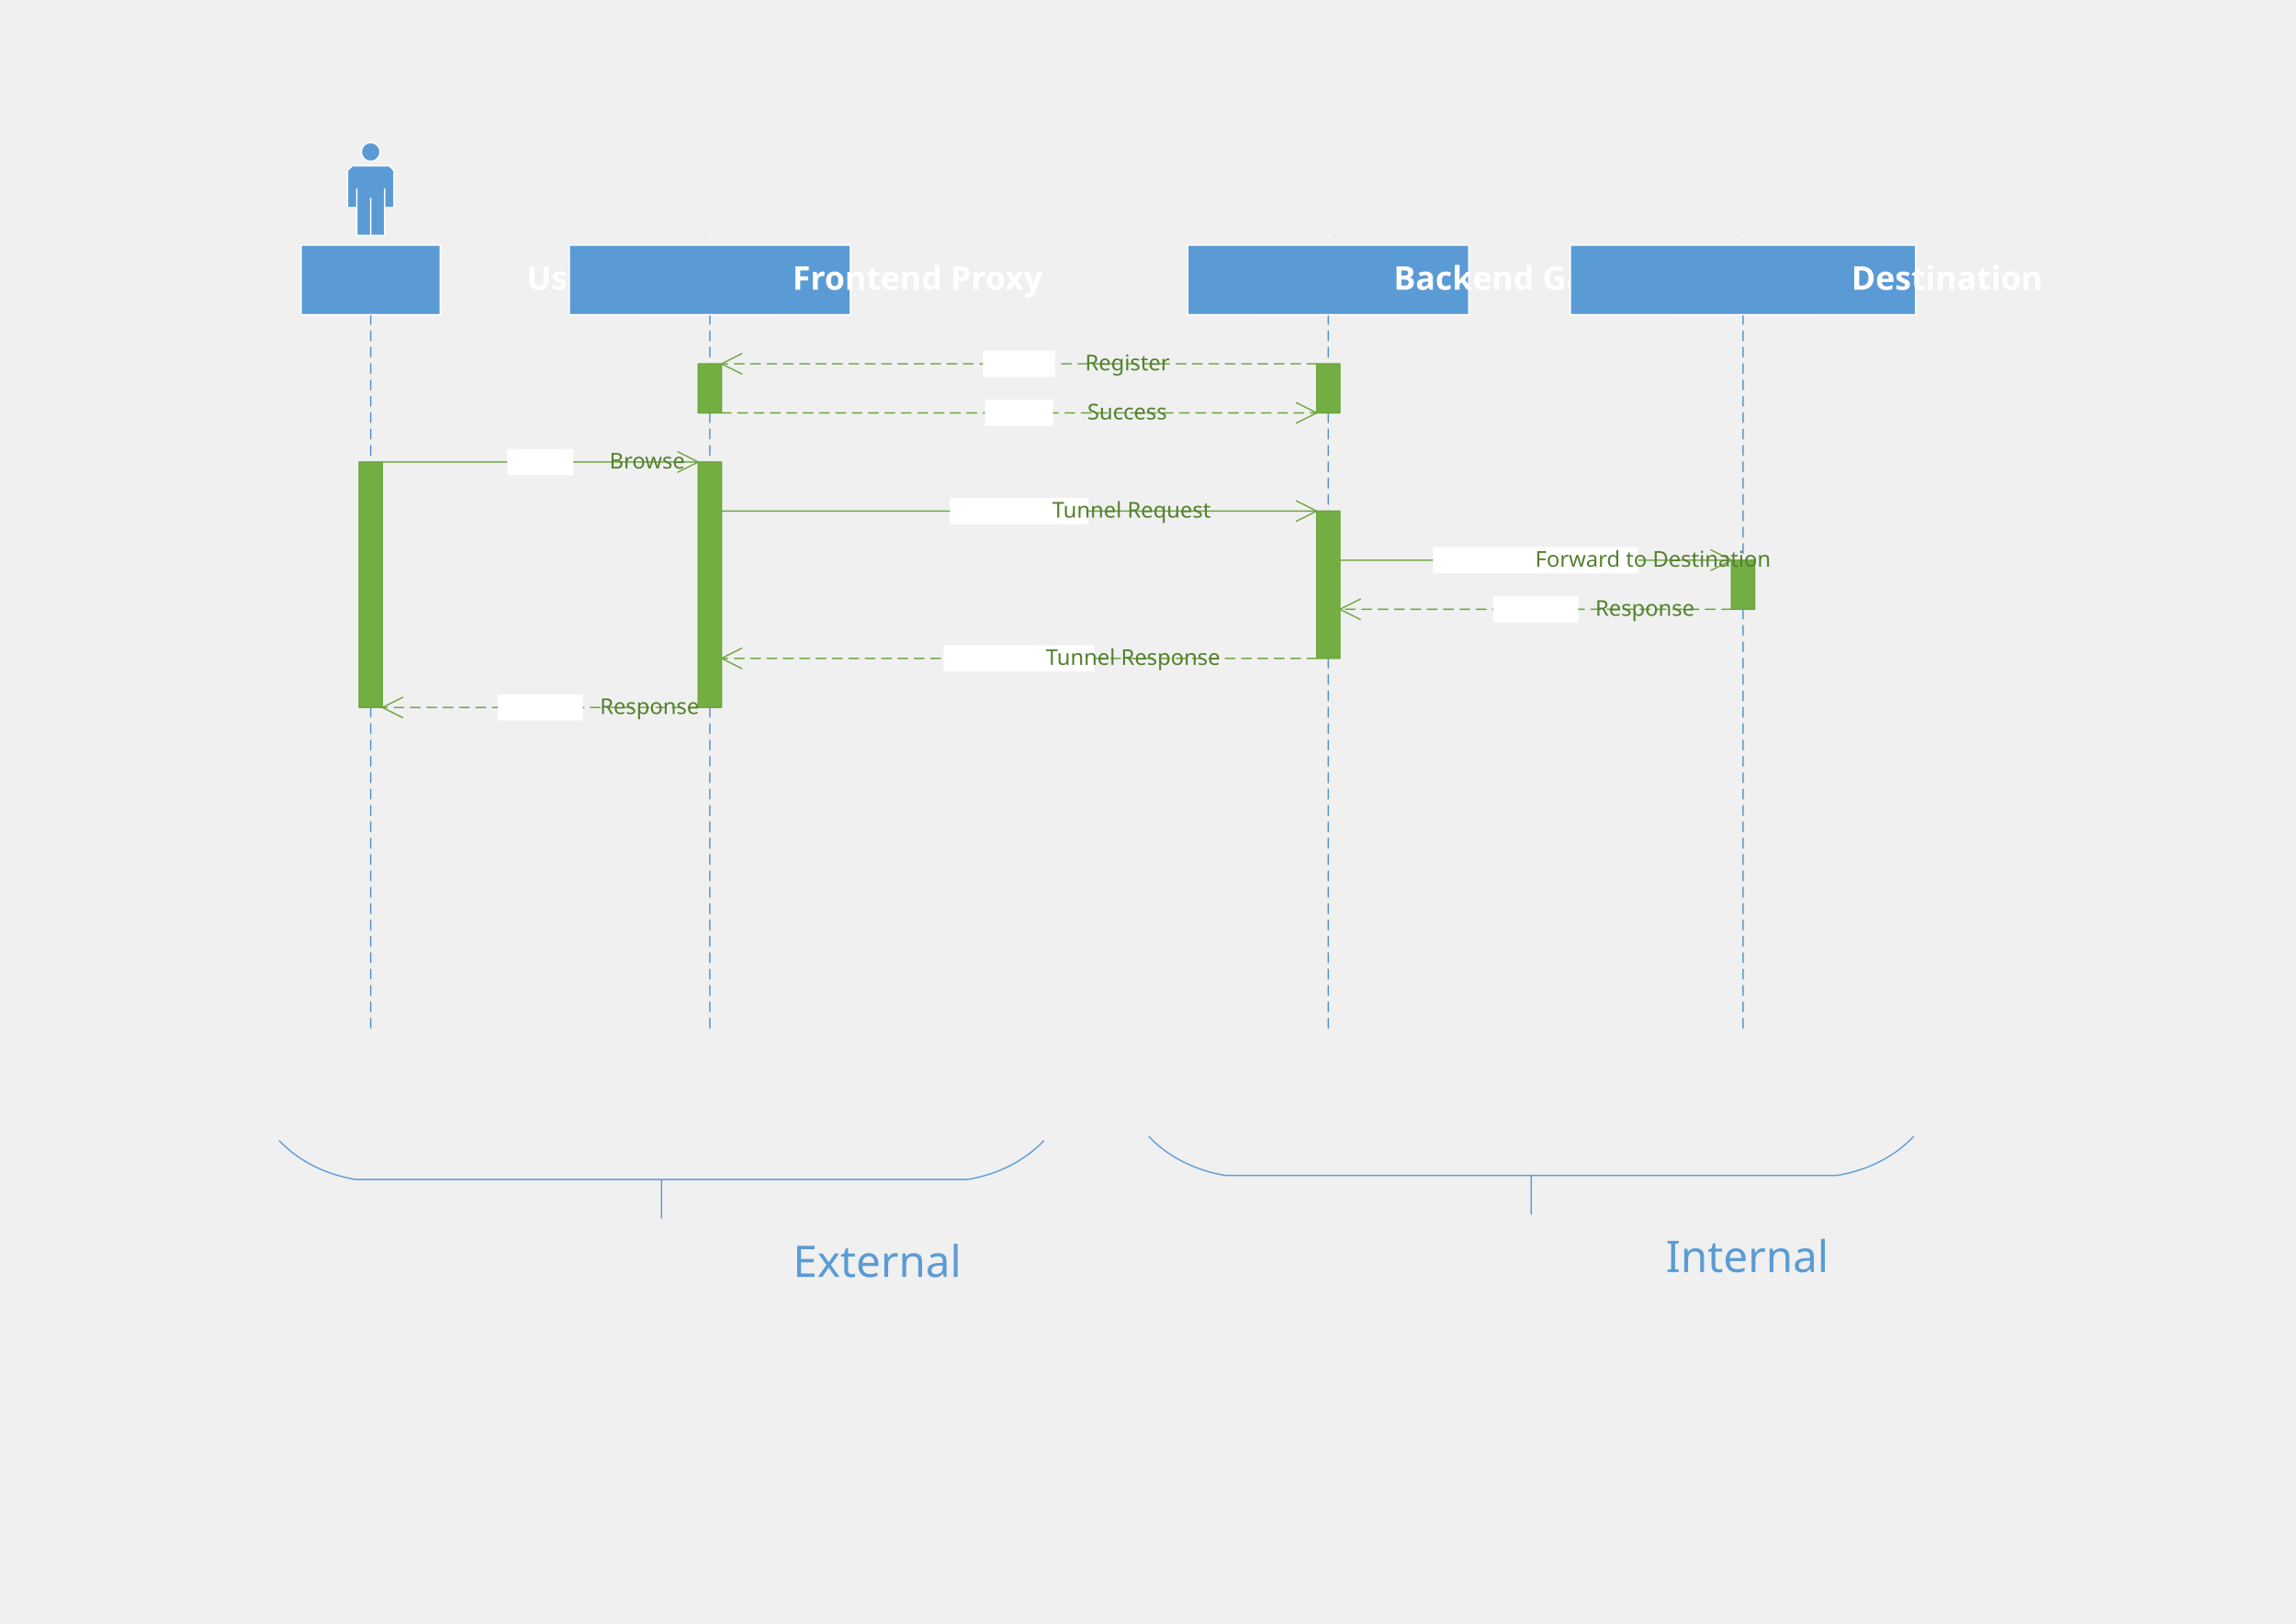
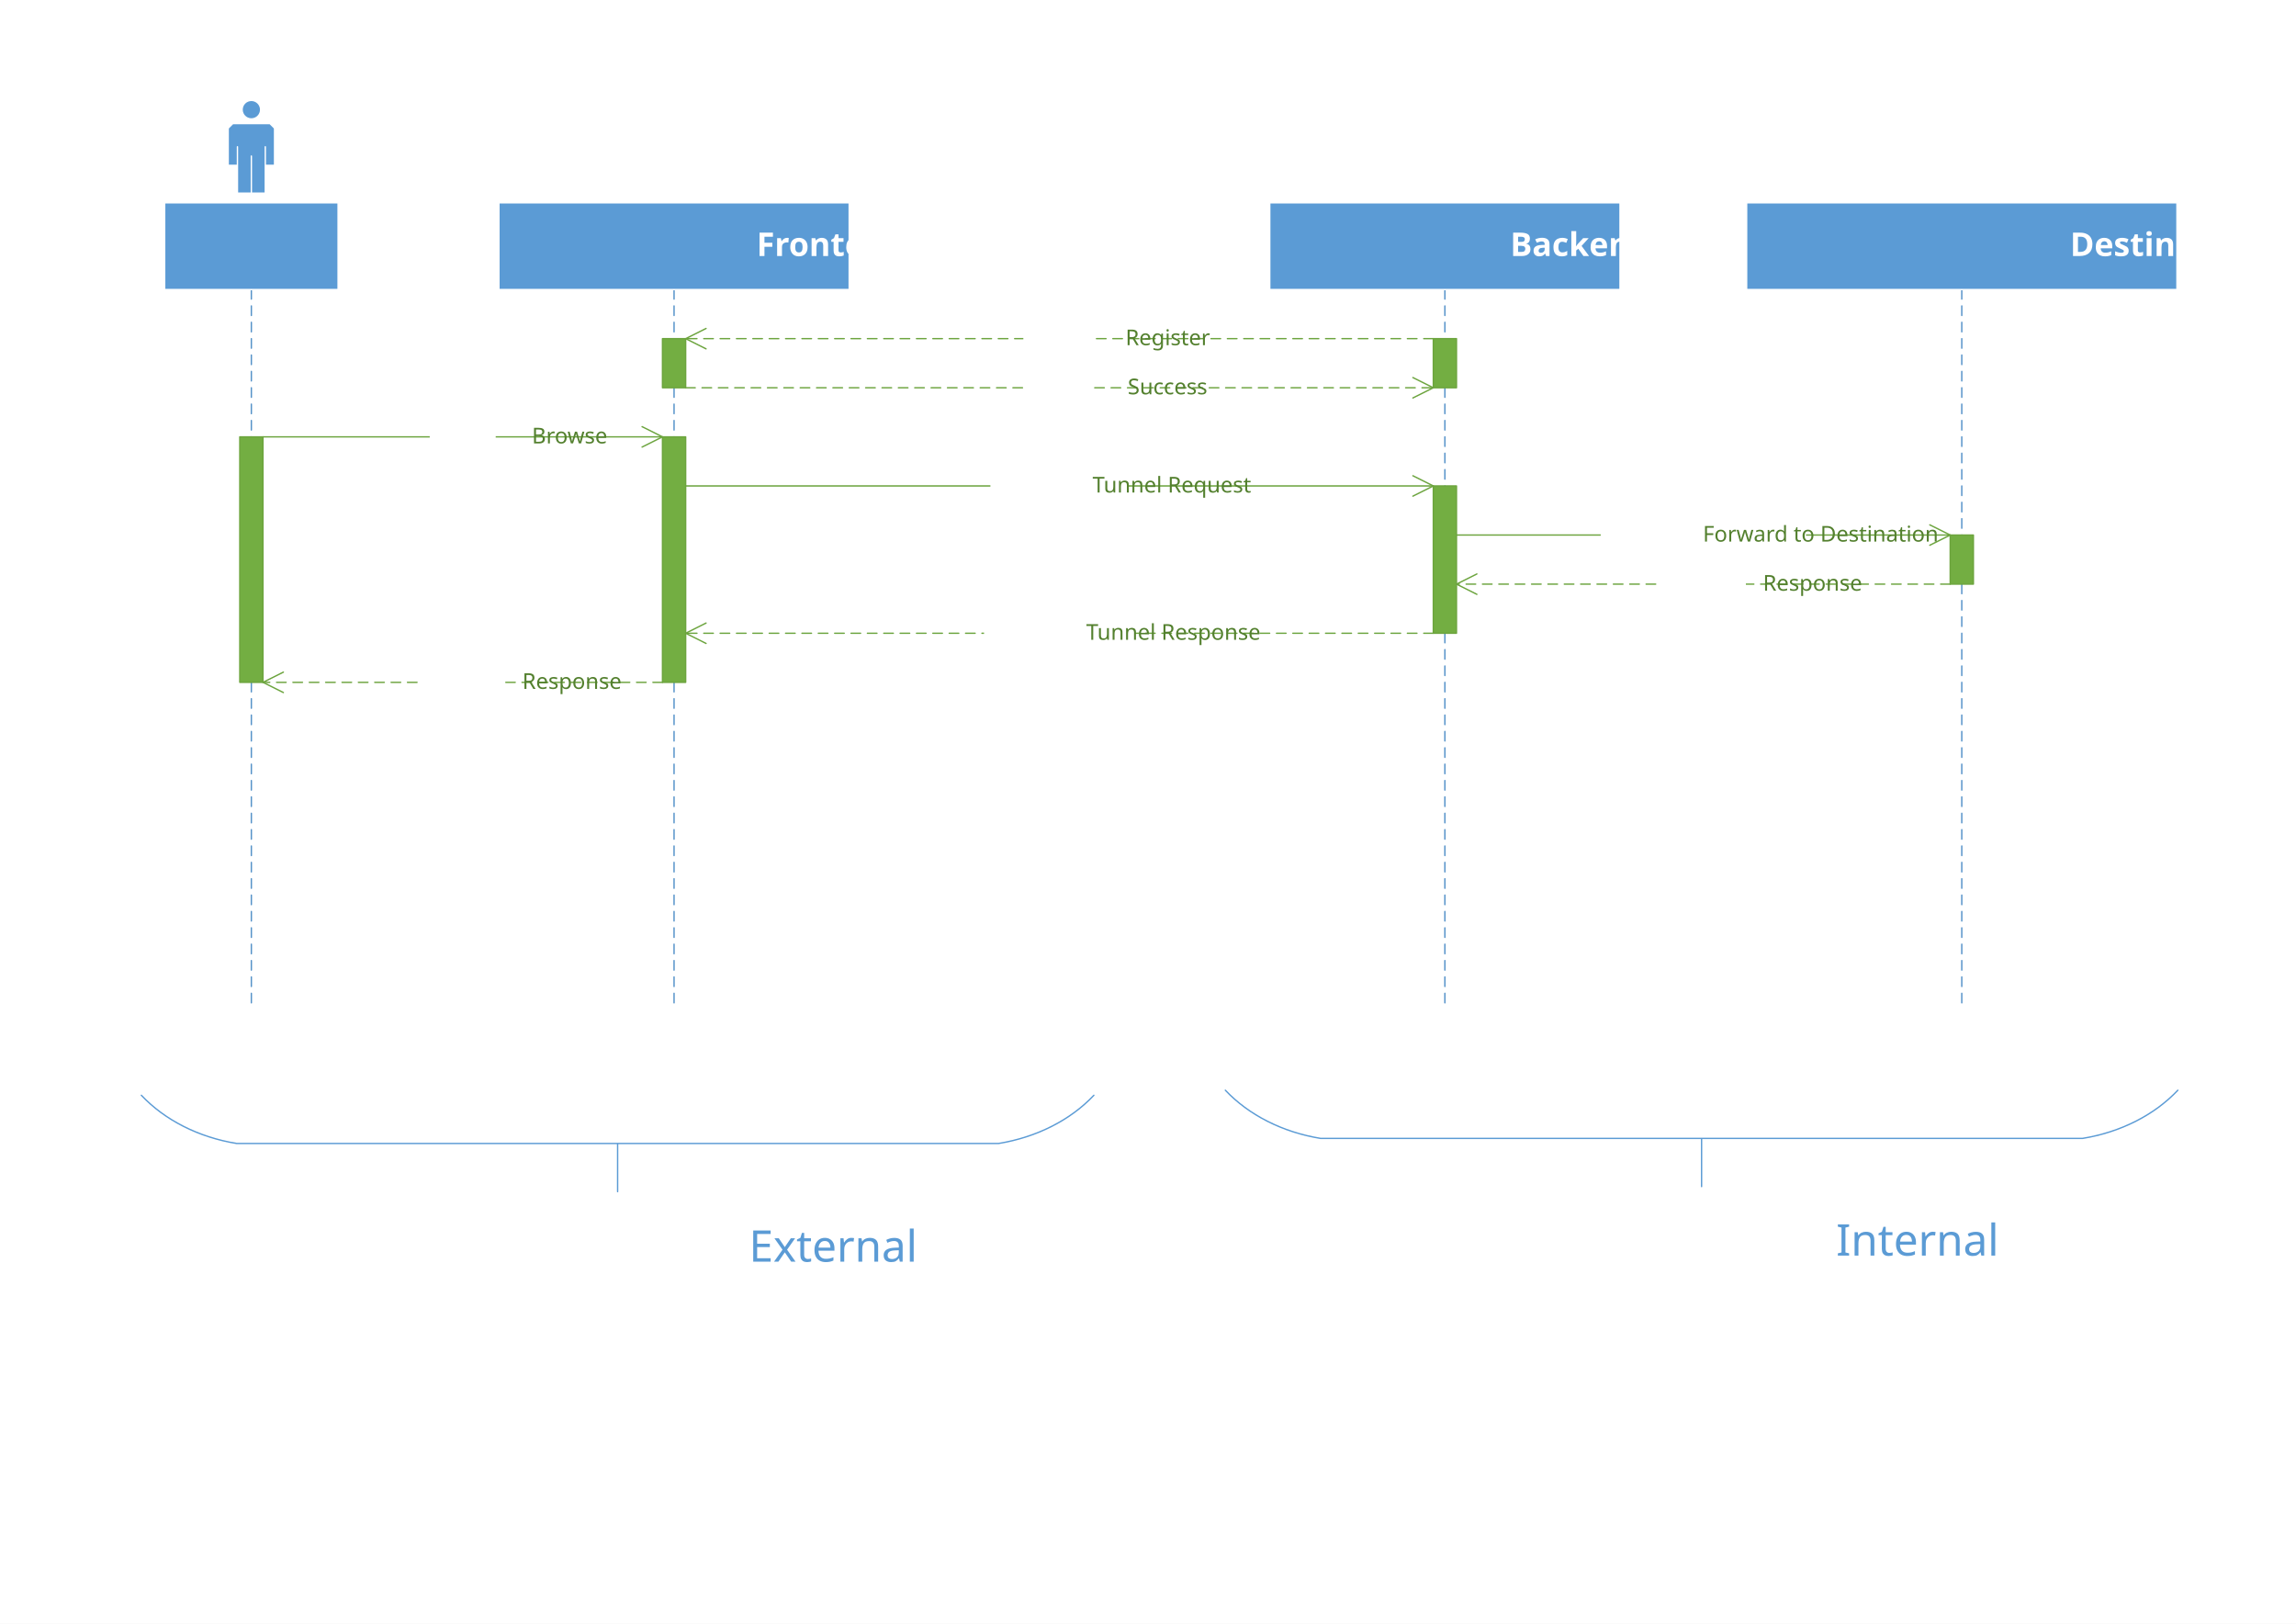
<svg xmlns="http://www.w3.org/2000/svg" xmlns:ns1="http://schemas.microsoft.com/visio/2003/SVGExtensions/" xmlns:xlink="http://www.w3.org/1999/xlink" width="11.693in" height="8.268in" viewBox="0 0 841.89 595.276" xml:space="preserve" color-interpolation-filters="sRGB" class="st14">
  <ns1:documentProperties ns1:langID="1033" ns1:metric="true" ns1:viewMarkup="false">
    <ns1:userDefs>
      <ns1:ud ns1:nameU="msvSubprocessMaster" ns1:prompt="" ns1:val="VT4(Box)" />
      <ns1:ud ns1:nameU="msvNoAutoConnect" ns1:val="VT0(1):26" />
    </ns1:userDefs>
  </ns1:documentProperties>
  <style type="text/css">
	
- 		.st1 {fill:#5b9bd5;stroke:#ffffff;stroke-linecap:round;stroke-linejoin:round;stroke-width:0.5}
- 		.st2 {stroke:#5592c9;stroke-dasharray:3.5,2.5;stroke-linecap:round;stroke-linejoin:round;stroke-width:0.5}
- 		.st3 {fill:#ffffff;font-family:Calibri;font-size:1em;font-weight:bold}
- 		.st4 {fill:#73ae42;stroke:#6ca43d;stroke-linecap:round;stroke-linejoin:round;stroke-width:0.5}
- 		.st5 {marker-end:url(#mrkr3-62);stroke:#6ca43e;stroke-dasharray:3.5,2.5;stroke-linecap:round;stroke-linejoin:round;stroke-width:0.5}
- 		.st6 {fill:#6ca43e;fill-opacity:1;stroke:#6ca43e;stroke-opacity:1;stroke-width:0.134}
- 		.st7 {fill:#ffffff;stroke:none;stroke-linecap:butt;stroke-width:7.2}
- 		.st8 {fill:#53802e;font-family:Calibri;font-size:0.667em}
- 		.st9 {marker-end:url(#mrkr3-62);stroke:#6ca43e;stroke-linecap:round;stroke-linejoin:round;stroke-width:0.5}
- 		.st10 {fill:#ffffff;stroke:none;stroke-linecap:butt}
+ 		.st1 {fill:#ffffff;stroke:none;stroke-linecap:round;stroke-linejoin:round;stroke-width:0.5}
+ 		.st2 {fill:#5b9bd5;stroke:#ffffff;stroke-linecap:round;stroke-linejoin:round;stroke-width:0.5}
+ 		.st3 {stroke:#5592c9;stroke-dasharray:3.5,2.5;stroke-linecap:round;stroke-linejoin:round;stroke-width:0.5}
+ 		.st4 {fill:#ffffff;font-family:Calibri;font-size:1em;font-weight:bold}
+ 		.st5 {fill:#73ae42;stroke:#6ca43d;stroke-linecap:round;stroke-linejoin:round;stroke-width:0.5}
+ 		.st6 {marker-end:url(#mrkr3-64);stroke:#6ca43e;stroke-dasharray:3.5,2.5;stroke-linecap:round;stroke-linejoin:round;stroke-width:0.5}
+ 		.st7 {fill:#6ca43e;fill-opacity:1;stroke:#6ca43e;stroke-opacity:1;stroke-width:0.134}
+ 		.st8 {fill:#ffffff;stroke:none;stroke-linecap:butt;stroke-width:7.2}
+ 		.st9 {fill:#53802e;font-family:Calibri;font-size:0.667em}
+ 		.st10 {marker-end:url(#mrkr3-64);stroke:#6ca43e;stroke-linecap:round;stroke-linejoin:round;stroke-width:0.5}
		.st11 {stroke:#5b9bd5;stroke-linecap:round;stroke-linejoin:round;stroke-width:0.5}
		.st12 {fill:none;stroke:none;stroke-linecap:round;stroke-linejoin:round;stroke-width:0.5}
		.st13 {fill:#5b9bd5;font-family:Calibri;font-size:1.333em}
		.st14 {fill:none;fill-rule:evenodd;font-size:12px;overflow:visible;stroke-linecap:square;stroke-miterlimit:3}
	
	</style>
  <defs id="Markers">
    <g id="lend3">
      <path d="M 2 1 L 0 0 L 2 -1 " style="stroke-linecap:round;stroke-linejoin:round;fill:none" />
    </g>
-     <marker id="mrkr3-62" class="st6" ns1:arrowType="3" ns1:arrowSize="3" orient="auto" markerUnits="strokeWidth" overflow="visible">
+     <marker id="mrkr3-64" class="st7" ns1:arrowType="3" ns1:arrowSize="3" orient="auto" markerUnits="strokeWidth" overflow="visible">
      <use xlink:href="#lend3" transform="scale(-7.48,-7.48) " />
    </marker>
  </defs>
-   <g ns1:mID="4" ns1:index="2" ns1:groupContext="foregroundPage">
+   <g ns1:mID="8" ns1:index="1" ns1:groupContext="backgroundPage">
+     <ns1:userDefs>
+       <ns1:ud ns1:nameU="msvThemeOrder" ns1:val="VT0(0):26" />
+       <ns1:ud ns1:nameU="msvVisioCreated" ns1:prompt="" ns1:val="VT0(0):26" />
+     </ns1:userDefs>
+     <ns1:pageProperties width="11.693" height="8.268" ns1:drawingScale="0.0393701" ns1:pageScale="0.0393701" ns1:drawingUnits="24" ns1:shadowOffsetX="8.50394" ns1:shadowOffsetY="-8.50394" />
+     <g id="shape1000-1" ns1:mID="1000" ns1:groupContext="shape">
+       <ns1:userDefs>
+         <ns1:ud ns1:nameU="Background" ns1:val="VT0(0):26" />
+         <ns1:ud ns1:nameU="visVersion" ns1:val="VT0(15):26" />
+         <ns1:ud ns1:nameU="msvShapeCategories" ns1:prompt="" ns1:val="VT4(DoNotContain)" />
+         <ns1:ud ns1:nameU="msvVisioCreated" ns1:prompt="" ns1:val="VT0(0):26" />
+       </ns1:userDefs>
+       <rect x="0" y="0" width="841.89" height="595.276" class="st1" />
+     </g>
+   </g>
+   <g ns1:mID="4" ns1:index="3" ns1:groupContext="foregroundPage">
    <ns1:userDefs>
      <ns1:ud ns1:nameU="msvThemeOrder" ns1:val="VT0(0):26" />
      <ns1:ud ns1:nameU="visNavType" ns1:val="VT0(1):26" />
    </ns1:userDefs>
    <ns1:pageProperties ns1:drawingScale="0.0393701" ns1:pageScale="0.0393701" ns1:drawingUnits="24" ns1:shadowOffsetX="8.50394" ns1:shadowOffsetY="-8.50394" />
    <ns1:layer ns1:name="Connector" ns1:index="0" />
    <ns1:layer ns1:name="Container" ns1:index="1" />
-     <g id="group1024-1" transform="translate(110.419,-479.912)" ns1:mID="1024" ns1:groupContext="group">
+     <g id="group1024-3" transform="translate(60.3738,-489.127)" ns1:mID="1024" ns1:groupContext="group">
      <ns1:userDefs>
        <ns1:ud ns1:nameU="visVersion" ns1:prompt="" ns1:val="VT0(15):26" />
        <ns1:ud ns1:nameU="ShowActor" ns1:prompt="" ns1:val="VT0(1):5" />
        <ns1:ud ns1:nameU="ShowDestruction" ns1:prompt="" ns1:val="VT0(0):5" />
        <ns1:ud ns1:nameU="visNavOrder" ns1:val="VT0(1000):26" />
      </ns1:userDefs>
-       <g id="shape1025-2" ns1:mID="1025" ns1:groupContext="shape">
-         <rect x="0" y="569.764" width="51.024" height="25.512" class="st1" />
-       </g>
-       <g id="shape1026-4" ns1:mID="1026" ns1:groupContext="shape" transform="translate(17.0079,-29.0551)">
-         <path d="M3.4 595.28 L3.4 578.27 L3.4 585.07 L0 585.07 L0 571.46 L1.7 569.76 L15.31 569.76 L17.01 571.46 L17.01 585.07         L13.61 585.07 L13.61 578.27 L13.61 595.28 L8.5 595.28 L8.5 581.67 L8.5 595.28 L3.4 595.28 ZM11.91 564.66         A3.402 3.402 -180 1 0 5.1 564.66 A3.402 3.402 -180 1 0 11.91 564.66 Z" class="st1" />
-       </g>
-       <g id="shape1027-6" ns1:mID="1027" ns1:groupContext="shape" transform="translate(17.0079,280.103)">
+       <g id="shape1025-4" ns1:mID="1025" ns1:groupContext="shape" transform="translate(6.28552,-3.14276)">
+         <rect x="0" y="569.764" width="51.024" height="25.512" class="st2" />
+       </g>
+       <g id="shape1026-6" ns1:mID="1026" ns1:groupContext="shape" transform="translate(23.2934,-35.3406)">
+         <path d="M3.4 595.28 L3.4 578.27 L3.4 585.07 L0 585.07 L0 571.46 L1.7 569.76 L15.31 569.76 L17.01 571.46 L17.01 585.07         L13.61 585.07 L13.61 578.27 L13.61 595.28 L8.5 595.28 L8.5 581.67 L8.5 595.28 L3.4 595.28 ZM11.91 564.66         A3.402 3.402 -180 1 0 5.1 564.66 A3.402 3.402 -180 1 0 11.91 564.66 Z" class="st2" />
+       </g>
+       <g id="shape1027-8" ns1:mID="1027" ns1:groupContext="shape" transform="translate(21.1982,282.348)">
				</g>
-       <g id="shape1028-8" ns1:mID="1028" ns1:groupContext="shape" transform="translate(620.787,595.276) rotate(90)">
-         <path d="M0 595.28 L262.49 595.28" class="st2" />
-       </g>
-       <g id="shape1024-11" ns1:mID="1024" ns1:groupContext="groupContent">
+       <g id="shape1028-10" ns1:mID="1028" ns1:groupContext="shape" transform="translate(627.073,595.276) rotate(90)">
+         <path d="M0 595.28 L262.49 595.28" class="st3" />
+       </g>
+       <g id="shape1024-13" ns1:mID="1024" ns1:groupContext="groupContent">
        <ns1:textBlock ns1:margins="rect(4,4,4,4)" ns1:tabSpace="42.5197" />
-         <ns1:textRect cx="25.512" cy="582.52" width="51.03" height="25.512" />
-         <rect x="0" y="569.764" width="51.024" height="25.512" class="st1" />
-         <text x="14.05" y="586.12" class="st3" ns1:langID="2057">
+         <ns1:textRect cx="31.797" cy="579.377" width="63.6" height="31.797" />
+         <rect x="0" y="563.478" width="63.595" height="31.797" class="st2" />
+         <text x="20.33" y="582.98" class="st4" ns1:langID="2057">
          <ns1:paragraph ns1:horizAlign="1" />
          <ns1:tabList />User</text>
      </g>
    </g>
-     <g id="group1029-14" transform="translate(208.762,-479.912)" ns1:mID="1029" ns1:groupContext="group">
+     <g id="group1029-16" transform="translate(182.946,-489.127)" ns1:mID="1029" ns1:groupContext="group">
      <ns1:userDefs>
        <ns1:ud ns1:nameU="visVersion" ns1:prompt="" ns1:val="VT0(15):26" />
        <ns1:ud ns1:nameU="ShowActor" ns1:prompt="" ns1:val="VT0(0):5" />
        <ns1:ud ns1:nameU="ShowDestruction" ns1:prompt="" ns1:val="VT0(0):5" />
        <ns1:ud ns1:nameU="visNavOrder" ns1:val="VT0(2000):26" />
      </ns1:userDefs>
-       <g id="shape1030-15" ns1:mID="1030" ns1:groupContext="shape" transform="translate(26.0128,0)">
-         <rect x="0" y="569.764" width="51.024" height="25.512" class="st1" />
-       </g>
-       <g id="shape1031-17" ns1:mID="1031" ns1:groupContext="shape" transform="translate(43.0207,-29.0551)">
-         <path d="M8.5 595.28 a0 0 0 1 1 0 0 a0 0 0 1 1 0 0 Z" class="st1" />
-       </g>
-       <g id="shape1032-19" ns1:mID="1032" ns1:groupContext="shape" transform="translate(34.3498,280.103)">
+       <g id="shape1030-17" ns1:mID="1030" ns1:groupContext="shape" transform="translate(38.7073,-3.14276)">
+         <rect x="0" y="569.764" width="51.024" height="25.512" class="st2" />
+       </g>
+       <g id="shape1031-19" ns1:mID="1031" ns1:groupContext="shape" transform="translate(55.7152,-35.3406)">
+         <path d="M8.5 595.28 a0 0 0 1 1 0 0 a0 0 0 1 1 0 0 Z" class="st2" />
+       </g>
+       <g id="shape1032-21" ns1:mID="1032" ns1:groupContext="shape" transform="translate(42.8127,282.348)">
				</g>
-       <g id="shape1033-21" ns1:mID="1033" ns1:groupContext="shape" transform="translate(646.8,595.276) rotate(90)">
-         <path d="M0 595.28 L262.49 595.28" class="st2" />
-       </g>
-       <g id="shape1029-24" ns1:mID="1029" ns1:groupContext="groupContent">
+       <g id="shape1033-23" ns1:mID="1033" ns1:groupContext="shape" transform="translate(659.495,595.276) rotate(90)">
+         <path d="M0 595.28 L262.49 595.28" class="st3" />
+       </g>
+       <g id="shape1029-26" ns1:mID="1029" ns1:groupContext="groupContent">
        <ns1:textBlock ns1:margins="rect(4,4,4,4)" ns1:tabSpace="42.5197" />
-         <ns1:textRect cx="51.525" cy="582.52" width="103.05" height="25.512" />
-         <rect x="0" y="569.764" width="103.049" height="25.512" class="st1" />
-         <text x="13.15" y="586.12" class="st3" ns1:langID="2057">
+         <ns1:textRect cx="64.219" cy="579.377" width="128.44" height="31.797" />
+         <rect x="0" y="563.478" width="128.438" height="31.797" class="st2" />
+         <text x="25.84" y="582.98" class="st4" ns1:langID="2057">
          <ns1:paragraph ns1:horizAlign="1" />
          <ns1:tabList />Frontend Proxy</text>
      </g>
    </g>
-     <g id="group1034-27" transform="translate(435.533,-479.912)" ns1:mID="1034" ns1:groupContext="group">
+     <g id="group1034-29" transform="translate(465.588,-489.127)" ns1:mID="1034" ns1:groupContext="group">
      <ns1:userDefs>
        <ns1:ud ns1:nameU="visVersion" ns1:prompt="" ns1:val="VT0(15):26" />
        <ns1:ud ns1:nameU="ShowActor" ns1:prompt="" ns1:val="VT0(0):5" />
        <ns1:ud ns1:nameU="ShowDestruction" ns1:prompt="" ns1:val="VT0(0):5" />
        <ns1:ud ns1:nameU="visNavOrder" ns1:val="VT0(3000):26" />
      </ns1:userDefs>
-       <g id="shape1035-28" ns1:mID="1035" ns1:groupContext="shape" transform="translate(26.0128,0)">
-         <rect x="0" y="569.764" width="51.024" height="25.512" class="st1" />
-       </g>
-       <g id="shape1036-30" ns1:mID="1036" ns1:groupContext="shape" transform="translate(43.0207,-29.0551)">
-         <path d="M8.5 595.28 a0 0 0 1 1 0 0 a0 0 0 1 1 0 0 Z" class="st1" />
-       </g>
-       <g id="shape1037-32" ns1:mID="1037" ns1:groupContext="shape" transform="translate(34.3498,280.103)">
+       <g id="shape1035-30" ns1:mID="1035" ns1:groupContext="shape" transform="translate(38.7073,-3.14276)">
+         <rect x="0" y="569.764" width="51.024" height="25.512" class="st2" />
+       </g>
+       <g id="shape1036-32" ns1:mID="1036" ns1:groupContext="shape" transform="translate(55.7152,-35.3406)">
+         <path d="M8.5 595.28 a0 0 0 1 1 0 0 a0 0 0 1 1 0 0 Z" class="st2" />
+       </g>
+       <g id="shape1037-34" ns1:mID="1037" ns1:groupContext="shape" transform="translate(42.8127,282.348)">
				</g>
-       <g id="shape1038-34" ns1:mID="1038" ns1:groupContext="shape" transform="translate(646.8,595.276) rotate(90)">
-         <path d="M0 595.28 L262.49 595.28" class="st2" />
-       </g>
-       <g id="shape1034-37" ns1:mID="1034" ns1:groupContext="groupContent">
+       <g id="shape1038-36" ns1:mID="1038" ns1:groupContext="shape" transform="translate(659.495,595.276) rotate(90)">
+         <path d="M0 595.28 L262.49 595.28" class="st3" />
+       </g>
+       <g id="shape1034-39" ns1:mID="1034" ns1:groupContext="groupContent">
        <ns1:textBlock ns1:margins="rect(4,4,4,4)" ns1:tabSpace="42.5197" />
-         <ns1:textRect cx="51.525" cy="582.52" width="103.05" height="25.512" />
-         <rect x="0" y="569.764" width="103.049" height="25.512" class="st1" />
-         <text x="6.83" y="586.12" class="st3" ns1:langID="2057">
+         <ns1:textRect cx="64.219" cy="579.377" width="128.44" height="31.797" />
+         <rect x="0" y="563.478" width="128.438" height="31.797" class="st2" />
+         <text x="19.53" y="582.98" class="st4" ns1:langID="2057">
          <ns1:paragraph ns1:horizAlign="1" />
          <ns1:tabList />Backend Gateway</text>
      </g>
    </g>
-     <g id="group1039-40" transform="translate(575.829,-479.912)" ns1:mID="1039" ns1:groupContext="group">
+     <g id="group1039-42" transform="translate(640.449,-489.127)" ns1:mID="1039" ns1:groupContext="group">
      <ns1:userDefs>
        <ns1:ud ns1:nameU="visVersion" ns1:prompt="" ns1:val="VT0(15):26" />
        <ns1:ud ns1:nameU="ShowActor" ns1:prompt="" ns1:val="VT0(0):5" />
        <ns1:ud ns1:nameU="ShowDestruction" ns1:prompt="" ns1:val="VT0(0):5" />
        <ns1:ud ns1:nameU="visNavOrder" ns1:val="VT0(4000):26" />
      </ns1:userDefs>
-       <g id="shape1040-41" ns1:mID="1040" ns1:groupContext="shape" transform="translate(37.7865,0)">
-         <rect x="0" y="569.764" width="51.024" height="25.512" class="st1" />
-       </g>
-       <g id="shape1041-43" ns1:mID="1041" ns1:groupContext="shape" transform="translate(54.7944,-29.0551)">
-         <path d="M8.5 595.28 a0 0 0 1 1 0 0 a0 0 0 1 1 0 0 Z" class="st1" />
-       </g>
-       <g id="shape1042-45" ns1:mID="1042" ns1:groupContext="shape" transform="translate(42.1989,280.103)">
+       <g id="shape1040-43" ns1:mID="1040" ns1:groupContext="shape" transform="translate(53.3817,-3.14276)">
+         <rect x="0" y="569.764" width="51.024" height="25.512" class="st2" />
+       </g>
+       <g id="shape1041-45" ns1:mID="1041" ns1:groupContext="shape" transform="translate(70.3896,-35.3406)">
+         <path d="M8.5 595.28 a0 0 0 1 1 0 0 a0 0 0 1 1 0 0 Z" class="st2" />
+       </g>
+       <g id="shape1042-47" ns1:mID="1042" ns1:groupContext="shape" transform="translate(52.5957,282.348)">
				</g>
-       <g id="shape1043-47" ns1:mID="1043" ns1:groupContext="shape" transform="translate(658.574,595.276) rotate(90)">
-         <path d="M0 595.28 L262.49 595.28" class="st2" />
-       </g>
-       <g id="shape1039-50" ns1:mID="1039" ns1:groupContext="groupContent">
+       <g id="shape1043-49" ns1:mID="1043" ns1:groupContext="shape" transform="translate(674.169,595.276) rotate(90)">
+         <path d="M0 595.28 L262.49 595.28" class="st3" />
+       </g>
+       <g id="shape1039-52" ns1:mID="1039" ns1:groupContext="groupContent">
        <ns1:textBlock ns1:margins="rect(4,4,4,4)" ns1:tabSpace="42.5197" />
-         <ns1:textRect cx="63.298" cy="582.52" width="126.6" height="25.512" />
-         <rect x="0" y="569.764" width="126.597" height="25.512" class="st1" />
-         <text x="34.37" y="586.12" class="st3" ns1:langID="2057">
+         <ns1:textRect cx="78.894" cy="579.377" width="157.79" height="31.797" />
+         <rect x="0" y="563.478" width="157.787" height="31.797" class="st2" />
+         <text x="49.96" y="582.98" class="st4" ns1:langID="2057">
          <ns1:paragraph ns1:horizAlign="1" />
          <ns1:tabList />Destination</text>
      </g>
    </g>
-     <g id="shape1044-53" ns1:mID="1044" ns1:groupContext="shape" transform="translate(-330.737,151.363) rotate(-90)">
+     <g id="shape1044-55" ns1:mID="1044" ns1:groupContext="shape" transform="translate(-343.859,142.148) rotate(-90)">
      <ns1:userDefs>
        <ns1:ud ns1:nameU="visVersion" ns1:prompt="" ns1:val="VT0(15):26" />
        <ns1:ud ns1:nameU="visNavOrder" ns1:val="VT0(5000):26" />
      </ns1:userDefs>
-       <rect x="0" y="586.772" width="18" height="8.504" class="st4" />
-     </g>
-     <g id="shape1045-55" ns1:mID="1045" ns1:groupContext="shape" transform="translate(-103.966,151.363) rotate(-90)">
+       <rect x="0" y="586.772" width="18" height="8.504" class="st5" />
+     </g>
+     <g id="shape1045-57" ns1:mID="1045" ns1:groupContext="shape" transform="translate(-61.216,142.148) rotate(-90)">
      <ns1:userDefs>
        <ns1:ud ns1:nameU="visVersion" ns1:prompt="" ns1:val="VT0(15):26" />
        <ns1:ud ns1:nameU="visNavOrder" ns1:val="VT0(6000):26" />
      </ns1:userDefs>
-       <rect x="0" y="586.772" width="18" height="8.504" class="st4" />
-     </g>
-     <g id="shape1047-57" ns1:mID="1047" ns1:groupContext="shape" ns1:layerMember="0" transform="translate(264.538,-436.825)">
+       <rect x="0" y="586.772" width="18" height="8.504" class="st5" />
+     </g>
+     <g id="shape1047-59" ns1:mID="1047" ns1:groupContext="shape" ns1:layerMember="0" transform="translate(251.417,-446.041)">
      <ns1:userDefs>
        <ns1:ud ns1:nameU="IsReturn" ns1:prompt="" ns1:val="VT0(1):5" />
        <ns1:ud ns1:nameU="IsAsync" ns1:prompt="" ns1:val="VT0(0):5" />
        <ns1:ud ns1:nameU="IsSelfMessage" ns1:prompt="" ns1:val="VT0(0):5" />
        <ns1:ud ns1:nameU="visVersion" ns1:prompt="" ns1:val="VT0(15):26" />
        <ns1:ud ns1:nameU="visNavOrder" ns1:val="VT0(8000):26" />
      </ns1:userDefs>
      <ns1:textBlock ns1:margins="rect(4,4,4,4)" ns1:tabSpace="42.5197" />
-       <ns1:textRect cx="109.134" cy="588.189" width="40" height="17.604" />
-       <path d="M0 588.19 L218.27 588.19" class="st5" />
-       <rect ns1:rectContext="textBkgnd" x="96.693" y="583.389" width="24.882" height="9.6" class="st7" />
-       <text x="96.69" y="590.59" class="st8" ns1:langID="2057">
+       <ns1:textRect cx="137.069" cy="588.189" width="40" height="17.604" />
+       <path d="M0 588.19 L274.14 588.19" class="st6" />
+       <rect ns1:rectContext="textBkgnd" x="124.628" y="583.389" width="24.882" height="9.6" class="st8" />
+       <text x="124.63" y="590.59" class="st9" ns1:langID="2057">
        <ns1:paragraph ns1:horizAlign="1" />
        <ns1:tabList />Success</text>
    </g>
-     <g id="shape1048-65" ns1:mID="1048" ns1:groupContext="shape" transform="translate(-455.092,259.363) rotate(-90)">
+     <g id="shape1048-67" ns1:mID="1048" ns1:groupContext="shape" transform="translate(-498.852,250.148) rotate(-90)">
      <ns1:userDefs>
        <ns1:ud ns1:nameU="visVersion" ns1:prompt="" ns1:val="VT0(15):26" />
        <ns1:ud ns1:nameU="visNavOrder" ns1:val="VT0(9000):26" />
      </ns1:userDefs>
-       <rect x="0" y="586.772" width="90" height="8.504" class="st4" />
-     </g>
-     <g id="shape1049-67" ns1:mID="1049" ns1:groupContext="shape" transform="translate(-330.737,259.363) rotate(-90)">
+       <rect x="0" y="586.772" width="90" height="8.504" class="st5" />
+     </g>
+     <g id="shape1049-69" ns1:mID="1049" ns1:groupContext="shape" transform="translate(-343.859,250.148) rotate(-90)">
      <ns1:userDefs>
        <ns1:ud ns1:nameU="visVersion" ns1:prompt="" ns1:val="VT0(15):26" />
        <ns1:ud ns1:nameU="visNavOrder" ns1:val="VT0(10000):26" />
      </ns1:userDefs>
-       <rect x="0" y="586.772" width="90" height="8.504" class="st4" />
-     </g>
-     <g id="shape1052-69" ns1:mID="1052" ns1:groupContext="shape" transform="translate(-103.966,241.363) rotate(-90)">
+       <rect x="0" y="586.772" width="90" height="8.504" class="st5" />
+     </g>
+     <g id="shape1052-71" ns1:mID="1052" ns1:groupContext="shape" transform="translate(-61.216,232.148) rotate(-90)">
      <ns1:userDefs>
        <ns1:ud ns1:nameU="visVersion" ns1:prompt="" ns1:val="VT0(15):26" />
        <ns1:ud ns1:nameU="visNavOrder" ns1:val="VT0(13000):26" />
      </ns1:userDefs>
-       <rect x="0" y="586.772" width="54" height="8.504" class="st4" />
-     </g>
-     <g id="shape1053-71" ns1:mID="1053" ns1:groupContext="shape" ns1:layerMember="0" transform="translate(140.183,-418.825)">
+       <rect x="0" y="586.772" width="54" height="8.504" class="st5" />
+     </g>
+     <g id="shape1053-73" ns1:mID="1053" ns1:groupContext="shape" ns1:layerMember="0" transform="translate(96.4231,-428.041)">
      <ns1:userDefs>
        <ns1:ud ns1:nameU="IsReturn" ns1:prompt="" ns1:val="VT0(0):5" />
        <ns1:ud ns1:nameU="IsAsync" ns1:prompt="" ns1:val="VT0(1):26" />
        <ns1:ud ns1:nameU="IsSelfMessage" ns1:prompt="" ns1:val="VT0(0):5" />
        <ns1:ud ns1:nameU="visVersion" ns1:prompt="" ns1:val="VT0(15):26" />
        <ns1:ud ns1:nameU="visNavOrder" ns1:val="VT0(14000):26" />
      </ns1:userDefs>
      <ns1:textBlock ns1:margins="rect(4,4,4,4)" ns1:tabSpace="42.5197" />
-       <ns1:textRect cx="57.926" cy="588.189" width="40" height="17.604" />
-       <path d="M0 588.19 L115.85 588.19" class="st9" />
-       <rect ns1:rectContext="textBkgnd" x="45.832" y="583.389" width="24.187" height="9.6" class="st7" />
-       <text x="45.83" y="590.59" class="st8" ns1:langID="2057">
+       <ns1:textRect cx="73.245" cy="588.189" width="40" height="17.604" />
+       <path d="M0 588.19 L146.49 588.19" class="st10" />
+       <rect ns1:rectContext="textBkgnd" x="61.151" y="583.389" width="24.187" height="9.6" class="st8" />
+       <text x="61.15" y="590.59" class="st9" ns1:langID="2057">
        <ns1:paragraph ns1:horizAlign="1" />
        <ns1:tabList />Browse</text>
    </g>
-     <g id="shape1054-78" ns1:mID="1054" ns1:groupContext="shape" ns1:layerMember="0" transform="translate(482.806,-454.825)">
+     <g id="shape1054-80" ns1:mID="1054" ns1:groupContext="shape" ns1:layerMember="0" transform="translate(525.556,-464.041)">
      <ns1:userDefs>
        <ns1:ud ns1:nameU="IsReturn" ns1:prompt="" ns1:val="VT0(0):5" />
        <ns1:ud ns1:nameU="IsAsync" ns1:prompt="" ns1:val="VT0(1):26" />
        <ns1:ud ns1:nameU="IsSelfMessage" ns1:prompt="" ns1:val="VT0(0):5" />
        <ns1:ud ns1:nameU="visVersion" ns1:prompt="" ns1:val="VT0(15):26" />
        <ns1:ud ns1:nameU="IsReturn" ns1:prompt="" ns1:val="VT0(1):5" />
        <ns1:ud ns1:nameU="visNavOrder" ns1:val="VT0(15000):26" />
      </ns1:userDefs>
      <ns1:textBlock ns1:margins="rect(4,4,4,4)" ns1:tabSpace="42.5197" />
-       <ns1:textRect cx="-109.134" cy="588.189" width="40" height="17.604" />
-       <path d="M0 588.19 L-218.27 588.19" class="st5" />
-       <rect ns1:rectContext="textBkgnd" x="-122.386" y="583.389" width="26.503" height="9.6" class="st10" />
-       <text x="-122.39" y="590.59" class="st8" ns1:langID="2057">
+       <ns1:textRect cx="-137.069" cy="588.189" width="40" height="17.604" />
+       <path d="M0 588.19 L-274.14 588.19" class="st6" />
+       <rect ns1:rectContext="textBkgnd" x="-150.321" y="583.389" width="26.503" height="9.6" class="st8" />
+       <text x="-150.32" y="590.59" class="st9" ns1:langID="2057">
        <ns1:paragraph ns1:horizAlign="1" />
        <ns1:tabList />Register</text>
    </g>
-     <g id="shape1055-85" ns1:mID="1055" ns1:groupContext="shape" ns1:layerMember="0" transform="translate(264.538,-400.825)">
+     <g id="shape1055-87" ns1:mID="1055" ns1:groupContext="shape" ns1:layerMember="0" transform="translate(251.417,-410.041)">
      <ns1:userDefs>
        <ns1:ud ns1:nameU="IsReturn" ns1:prompt="" ns1:val="VT0(0):5" />
        <ns1:ud ns1:nameU="IsAsync" ns1:prompt="" ns1:val="VT0(1):26" />
        <ns1:ud ns1:nameU="IsSelfMessage" ns1:prompt="" ns1:val="VT0(0):5" />
        <ns1:ud ns1:nameU="visVersion" ns1:prompt="" ns1:val="VT0(15):26" />
        <ns1:ud ns1:nameU="visNavOrder" ns1:val="VT0(16000):26" />
      </ns1:userDefs>
      <ns1:textBlock ns1:margins="rect(4,4,4,4)" ns1:tabSpace="42.5197" />
-       <ns1:textRect cx="109.134" cy="588.189" width="60.47" height="17.604" />
-       <path d="M0 588.19 L218.27 588.19" class="st9" />
-       <rect ns1:rectContext="textBkgnd" x="83.808" y="583.389" width="50.652" height="9.6" class="st10" />
-       <text x="83.81" y="590.59" class="st8" ns1:langID="2057">
+       <ns1:textRect cx="137.069" cy="588.189" width="60.47" height="17.604" />
+       <path d="M0 588.19 L274.14 588.19" class="st10" />
+       <rect ns1:rectContext="textBkgnd" x="111.744" y="583.389" width="50.652" height="9.6" class="st8" />
+       <text x="111.74" y="590.59" class="st9" ns1:langID="2057">
        <ns1:paragraph ns1:horizAlign="1" />
        <ns1:tabList />Tunnel Request</text>
    </g>
-     <g id="shape1056-92" ns1:mID="1056" ns1:groupContext="shape" transform="translate(48.1033,223.363) rotate(-90)">
+     <g id="shape1056-94" ns1:mID="1056" ns1:groupContext="shape" transform="translate(128.319,214.148) rotate(-90)">
      <ns1:userDefs>
        <ns1:ud ns1:nameU="visVersion" ns1:prompt="" ns1:val="VT0(15):26" />
        <ns1:ud ns1:nameU="visNavOrder" ns1:val="VT0(17000):26" />
      </ns1:userDefs>
-       <rect x="0" y="586.772" width="18" height="8.504" class="st4" />
-     </g>
-     <g id="shape1057-94" ns1:mID="1057" ns1:groupContext="shape" ns1:layerMember="0" transform="translate(491.31,-382.825)">
+       <rect x="0" y="586.772" width="18" height="8.504" class="st5" />
+     </g>
+     <g id="shape1057-96" ns1:mID="1057" ns1:groupContext="shape" ns1:layerMember="0" transform="translate(534.06,-392.041)">
      <ns1:userDefs>
        <ns1:ud ns1:nameU="IsReturn" ns1:prompt="" ns1:val="VT0(0):5" />
        <ns1:ud ns1:nameU="IsAsync" ns1:prompt="" ns1:val="VT0(1):26" />
        <ns1:ud ns1:nameU="IsSelfMessage" ns1:prompt="" ns1:val="VT0(0):5" />
        <ns1:ud ns1:nameU="visVersion" ns1:prompt="" ns1:val="VT0(15):26" />
        <ns1:ud ns1:nameU="visNavOrder" ns1:val="VT0(18000):26" />
      </ns1:userDefs>
      <ns1:textBlock ns1:margins="rect(4,4,4,4)" ns1:tabSpace="42.5197" />
-       <ns1:textRect cx="71.782" cy="588.189" width="85.08" height="17.604" />
-       <path d="M0 588.19 L143.56 588.19" class="st9" />
-       <rect ns1:rectContext="textBkgnd" x="34.152" y="583.389" width="75.261" height="9.6" class="st7" />
-       <text x="34.15" y="590.59" class="st8" ns1:langID="2057">
+       <ns1:textRect cx="90.516" cy="588.189" width="85.08" height="17.604" />
+       <path d="M0 588.19 L181.03 588.19" class="st10" />
+       <rect ns1:rectContext="textBkgnd" x="52.885" y="583.389" width="75.261" height="9.6" class="st8" />
+       <text x="52.89" y="590.59" class="st9" ns1:langID="2057">
        <ns1:paragraph ns1:horizAlign="1" />
        <ns1:tabList />Forward to Destination</text>
    </g>
-     <g id="shape1058-101" ns1:mID="1058" ns1:groupContext="shape" ns1:layerMember="0" transform="translate(634.875,-364.825)">
+     <g id="shape1058-103" ns1:mID="1058" ns1:groupContext="shape" ns1:layerMember="0" transform="translate(715.091,-374.041)">
      <ns1:userDefs>
        <ns1:ud ns1:nameU="IsReturn" ns1:prompt="" ns1:val="VT0(1):5" />
        <ns1:ud ns1:nameU="IsAsync" ns1:prompt="" ns1:val="VT0(0):5" />
        <ns1:ud ns1:nameU="IsSelfMessage" ns1:prompt="" ns1:val="VT0(0):5" />
        <ns1:ud ns1:nameU="visVersion" ns1:prompt="" ns1:val="VT0(15):26" />
        <ns1:ud ns1:nameU="visNavOrder" ns1:val="VT0(19000):26" />
      </ns1:userDefs>
      <ns1:textBlock ns1:margins="rect(4,4,4,4)" ns1:tabSpace="42.5197" />
-       <ns1:textRect cx="-71.782" cy="588.189" width="41" height="17.604" />
-       <path d="M0 588.19 L-143.56 588.19" class="st5" />
-       <rect ns1:rectContext="textBkgnd" x="-87.376" y="583.389" width="31.187" height="9.6" class="st7" />
-       <text x="-87.38" y="590.59" class="st8" ns1:langID="2057">
+       <ns1:textRect cx="-90.516" cy="588.189" width="41" height="17.604" />
+       <path d="M0 588.19 L-181.03 588.19" class="st6" />
+       <rect ns1:rectContext="textBkgnd" x="-106.109" y="583.389" width="31.187" height="9.6" class="st8" />
+       <text x="-106.11" y="590.59" class="st9" ns1:langID="2057">
        <ns1:paragraph ns1:horizAlign="1" />
        <ns1:tabList />Response</text>
    </g>
-     <g id="shape1059-108" ns1:mID="1059" ns1:groupContext="shape" ns1:layerMember="0" transform="translate(482.806,-346.825)">
+     <g id="shape1059-110" ns1:mID="1059" ns1:groupContext="shape" ns1:layerMember="0" transform="translate(525.556,-356.041)">
      <ns1:userDefs>
        <ns1:ud ns1:nameU="IsReturn" ns1:prompt="" ns1:val="VT0(1):5" />
        <ns1:ud ns1:nameU="IsAsync" ns1:prompt="" ns1:val="VT0(0):5" />
        <ns1:ud ns1:nameU="IsSelfMessage" ns1:prompt="" ns1:val="VT0(0):5" />
        <ns1:ud ns1:nameU="visVersion" ns1:prompt="" ns1:val="VT0(15):26" />
        <ns1:ud ns1:nameU="visNavOrder" ns1:val="VT0(20000):26" />
      </ns1:userDefs>
      <ns1:textBlock ns1:margins="rect(4,4,4,4)" ns1:tabSpace="42.5197" />
-       <ns1:textRect cx="-109.134" cy="588.189" width="65.14" height="17.604" />
-       <path d="M0 588.19 L-218.27 588.19" class="st5" />
-       <rect ns1:rectContext="textBkgnd" x="-136.794" y="583.389" width="55.32" height="9.6" class="st7" />
-       <text x="-136.79" y="590.59" class="st8" ns1:langID="2057">
+       <ns1:textRect cx="-137.069" cy="588.189" width="65.14" height="17.604" />
+       <path d="M0 588.19 L-274.14 588.19" class="st6" />
+       <rect ns1:rectContext="textBkgnd" x="-164.729" y="583.389" width="55.32" height="9.6" class="st8" />
+       <text x="-164.73" y="590.59" class="st9" ns1:langID="2057">
        <ns1:paragraph ns1:horizAlign="1" />
        <ns1:tabList />Tunnel Response</text>
    </g>
-     <g id="shape1060-115" ns1:mID="1060" ns1:groupContext="shape" ns1:layerMember="0" transform="translate(256.034,-328.825)">
+     <g id="shape1060-117" ns1:mID="1060" ns1:groupContext="shape" ns1:layerMember="0" transform="translate(242.913,-338.041)">
      <ns1:userDefs>
        <ns1:ud ns1:nameU="IsReturn" ns1:prompt="" ns1:val="VT0(1):5" />
        <ns1:ud ns1:nameU="IsAsync" ns1:prompt="" ns1:val="VT0(0):5" />
        <ns1:ud ns1:nameU="IsSelfMessage" ns1:prompt="" ns1:val="VT0(0):5" />
        <ns1:ud ns1:nameU="visVersion" ns1:prompt="" ns1:val="VT0(15):26" />
        <ns1:ud ns1:nameU="visNavOrder" ns1:val="VT0(21000):26" />
      </ns1:userDefs>
      <ns1:textBlock ns1:margins="rect(4,4,4,4)" ns1:tabSpace="42.5197" />
-       <ns1:textRect cx="-57.926" cy="588.189" width="41" height="17.604" />
-       <path d="M0 588.19 L-115.85 588.19" class="st5" />
-       <rect ns1:rectContext="textBkgnd" x="-73.519" y="583.389" width="31.187" height="9.6" class="st10" />
-       <text x="-73.52" y="590.59" class="st8" ns1:langID="2057">
+       <ns1:textRect cx="-73.245" cy="588.189" width="41" height="17.604" />
+       <path d="M0 588.19 L-146.49 588.19" class="st6" />
+       <rect ns1:rectContext="textBkgnd" x="-88.838" y="583.389" width="31.187" height="9.6" class="st8" />
+       <text x="-88.84" y="590.59" class="st9" ns1:langID="2057">
        <ns1:paragraph ns1:horizAlign="1" />
        <ns1:tabList />Response</text>
    </g>
-     <g id="shape1061-122" ns1:mID="1061" ns1:groupContext="shape" transform="translate(106.299,445.1) rotate(-90)">
+     <g id="shape1061-124" ns1:mID="1061" ns1:groupContext="shape" transform="translate(203.281,435.017) rotate(-90)">
      <ns1:userDefs>
        <ns1:ud ns1:nameU="visVersion" ns1:prompt="" ns1:val="VT0(15):26" />
        <ns1:ud ns1:nameU="visNavOrder" ns1:val="VT0(22000):26" />
      </ns1:userDefs>
-       <path d="M28.35 595.28 A37.95 46.894 0 0 1 14.17 567.25 L14.17 455.17 L0 455.17 L14.17 455.17 L14.17 343.08 A37.95        46.894 0 0 1 28.35 315.06" class="st11" />
-     </g>
-     <g id="shape1062-125" ns1:mID="1062" ns1:groupContext="shape" transform="translate(495.679,-125.732)">
+       <path d="M35.33 595.28 A47.3 58.447 0 0 1 17.67 560.35 L17.67 420.65 L0 420.65 L17.67 420.65 L17.67 280.95 A47.3        58.447 0 0 1 35.33 246.02" class="st11" />
+     </g>
+     <g id="shape1062-127" ns1:mID="1062" ns1:groupContext="shape" transform="translate(541.932,-129.792)">
      <ns1:userDefs>
        <ns1:ud ns1:nameU="visNavOrder" ns1:val="VT0(23000):26" />
      </ns1:userDefs>
      <ns1:textBlock ns1:margins="rect(4,4,4,4)" ns1:tabSpace="42.5197" />
-       <ns1:textRect cx="65.789" cy="587.276" width="131.58" height="16" />
-       <rect x="0" y="579.276" width="131.578" height="16" class="st12" />
-       <text x="40.25" y="592.08" class="st13" ns1:langID="2057">
+       <ns1:textRect cx="81.998" cy="585.305" width="164" height="19.942" />
+       <rect x="0" y="575.334" width="163.995" height="19.942" class="st12" />
+       <text x="56.46" y="590.1" class="st13" ns1:langID="2057">
        <ns1:paragraph ns1:horizAlign="1" />
        <ns1:tabList />Internal</text>
    </g>
-     <g id="shape1063-128" ns1:mID="1063" ns1:groupContext="shape" transform="translate(-212.598,446.59) rotate(-90)">
+     <g id="shape1063-130" ns1:mID="1063" ns1:groupContext="shape" transform="translate(-194.186,436.875) rotate(-90)">
      <ns1:userDefs>
        <ns1:ud ns1:nameU="visVersion" ns1:prompt="" ns1:val="VT0(15):26" />
        <ns1:ud ns1:nameU="visNavOrder" ns1:val="VT0(24000):26" />
      </ns1:userDefs>
-       <path d="M28.35 595.28 A37.95 46.894 0 0 1 14.17 567.25 L14.17 455.17 L0 455.17 L14.17 455.17 L14.17 343.08 A37.95        46.894 0 0 1 28.35 315.06" class="st11" />
-     </g>
-     <g id="shape1064-131" ns1:mID="1064" ns1:groupContext="shape" transform="translate(176.781,-123.94)">
+       <path d="M35.33 595.28 A47.3 58.447 0 0 1 17.67 560.35 L17.67 420.65 L0 420.65 L17.67 420.65 L17.67 280.95 A47.3        58.447 0 0 1 35.33 246.02" class="st11" />
+     </g>
+     <g id="shape1064-133" ns1:mID="1064" ns1:groupContext="shape" transform="translate(144.466,-127.559)">
      <ns1:userDefs>
        <ns1:ud ns1:nameU="visNavOrder" ns1:val="VT0(25000):26" />
      </ns1:userDefs>
      <ns1:textBlock ns1:margins="rect(4,4,4,4)" ns1:tabSpace="42.5197" />
-       <ns1:textRect cx="65.789" cy="587.276" width="131.58" height="16" />
-       <rect x="0" y="579.276" width="131.578" height="16" class="st12" />
-       <text x="39.1" y="592.08" class="st13" ns1:langID="2057">
+       <ns1:textRect cx="81.998" cy="585.305" width="164" height="19.942" />
+       <rect x="0" y="575.334" width="163.995" height="19.942" class="st12" />
+       <text x="55.31" y="590.1" class="st13" ns1:langID="2057">
        <ns1:paragraph ns1:horizAlign="1" />
        <ns1:tabList />External</text>
    </g>
  </g>
</svg>
